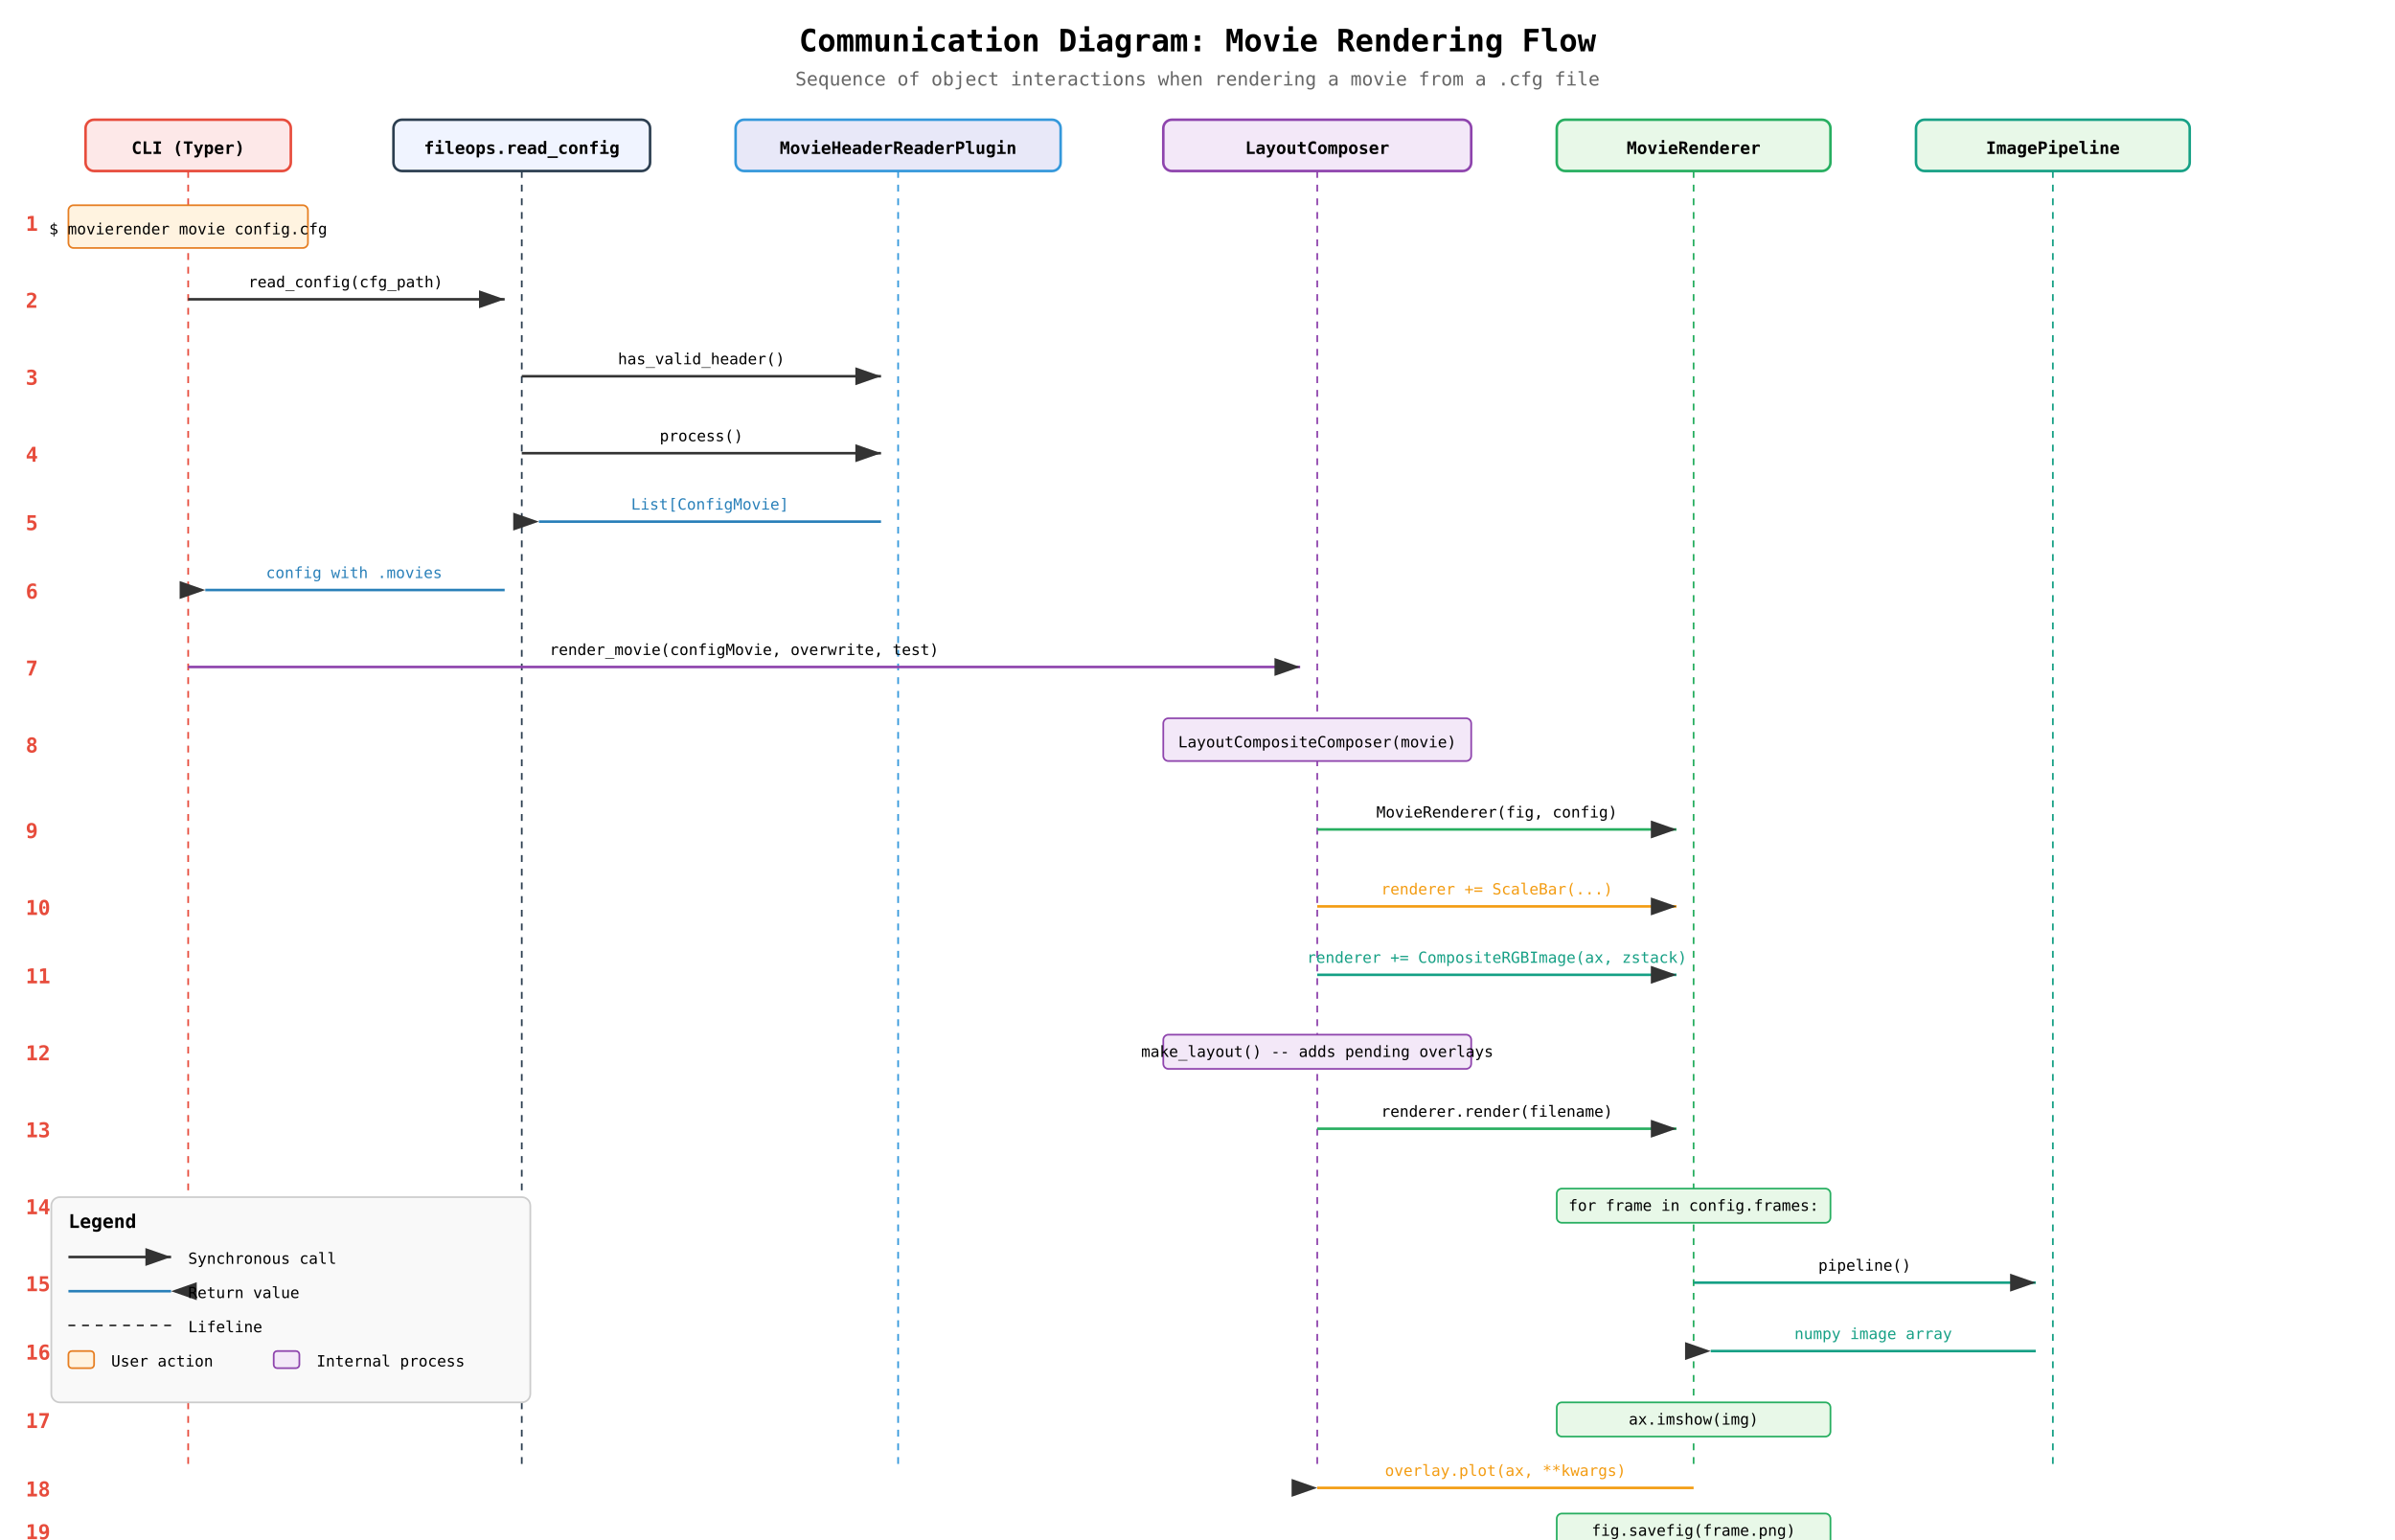
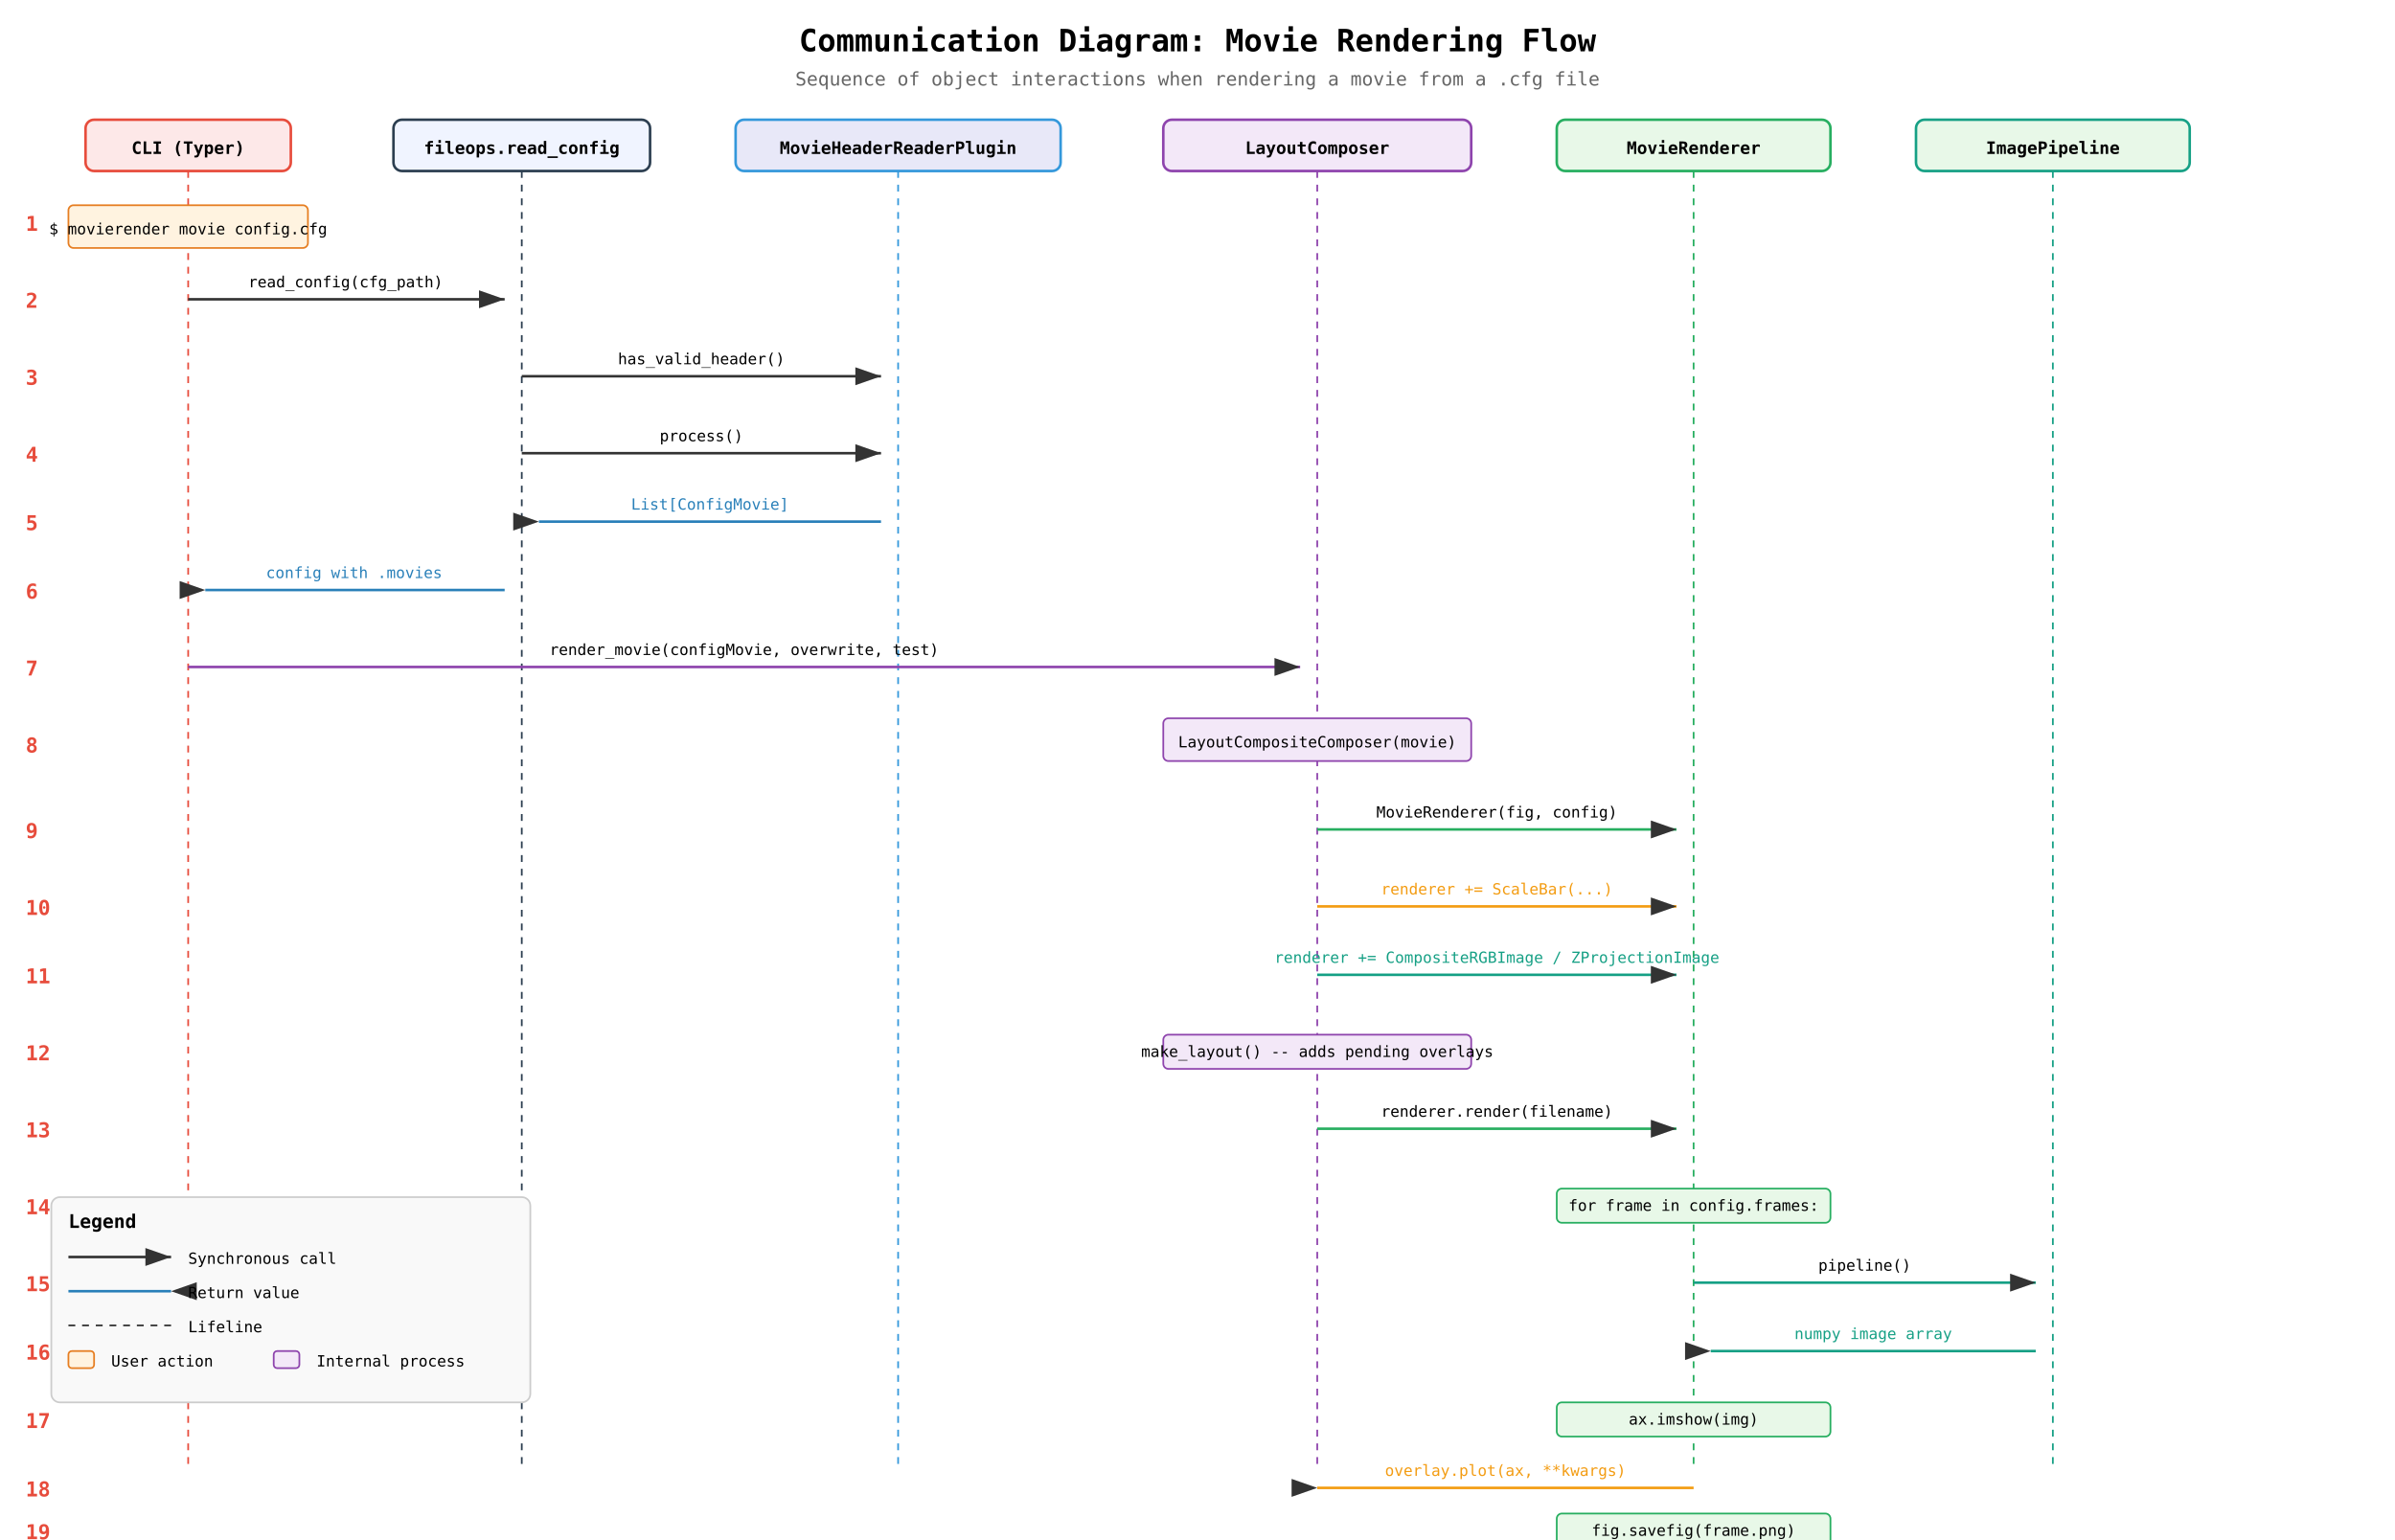
<svg xmlns="http://www.w3.org/2000/svg" viewBox="0 0 1400 900" font-family="monospace" font-size="12">
  <defs>
    <marker id="a3" markerWidth="10" markerHeight="7" refX="10" refY="3.5" orient="auto">
      <polygon points="0 0, 10 3.5, 0 7" fill="#333" />
    </marker>
    <marker id="a3r" markerWidth="10" markerHeight="7" refX="0" refY="3.5" orient="auto">
      <polygon points="10 0, 0 3.5, 10 7" fill="#333" />
    </marker>
  </defs>
  <text x="700" y="30" text-anchor="middle" font-size="18" font-weight="bold">Communication Diagram: Movie Rendering Flow</text>
  <text x="700" y="50" text-anchor="middle" font-size="11" fill="#666">Sequence of object interactions when rendering a movie from a .cfg file</text>
  <rect x="50" y="70" width="120" height="30" rx="5" fill="#fde8e8" stroke="#e74c3c" stroke-width="1.5" />
  <text x="110" y="90" text-anchor="middle" font-size="10" font-weight="bold">CLI (Typer)</text>
  <line x1="110" y1="100" x2="110" y2="860" stroke="#e74c3c" stroke-width="1" stroke-dasharray="4" />
  <rect x="230" y="70" width="150" height="30" rx="5" fill="#f0f4ff" stroke="#2c3e50" stroke-width="1.5" />
  <text x="305" y="90" text-anchor="middle" font-size="10" font-weight="bold">fileops.read_config</text>
  <line x1="305" y1="100" x2="305" y2="860" stroke="#2c3e50" stroke-width="1" stroke-dasharray="4" />
  <rect x="430" y="70" width="190" height="30" rx="5" fill="#e8e8f8" stroke="#3498db" stroke-width="1.5" />
  <text x="525" y="90" text-anchor="middle" font-size="10" font-weight="bold">MovieHeaderReaderPlugin</text>
  <line x1="525" y1="100" x2="525" y2="860" stroke="#3498db" stroke-width="1" stroke-dasharray="4" />
  <rect x="680" y="70" width="180" height="30" rx="5" fill="#f3e8f8" stroke="#8e44ad" stroke-width="1.5" />
  <text x="770" y="90" text-anchor="middle" font-size="10" font-weight="bold">LayoutComposer</text>
  <line x1="770" y1="100" x2="770" y2="860" stroke="#8e44ad" stroke-width="1" stroke-dasharray="4" />
  <rect x="910" y="70" width="160" height="30" rx="5" fill="#e8f8e8" stroke="#27ae60" stroke-width="1.5" />
  <text x="990" y="90" text-anchor="middle" font-size="10" font-weight="bold">MovieRenderer</text>
  <line x1="990" y1="100" x2="990" y2="860" stroke="#27ae60" stroke-width="1" stroke-dasharray="4" />
  <rect x="1120" y="70" width="160" height="30" rx="5" fill="#e8f8e8" stroke="#16a085" stroke-width="1.5" />
  <text x="1200" y="90" text-anchor="middle" font-size="10" font-weight="bold">ImagePipeline</text>
  <line x1="1200" y1="100" x2="1200" y2="860" stroke="#16a085" stroke-width="1" stroke-dasharray="4" />
  <text x="15" y="135" font-weight="bold" fill="#e74c3c">1</text>
  <rect x="40" y="120" width="140" height="25" rx="3" fill="#fff3e0" stroke="#e67e22" />
  <text x="110" y="137" text-anchor="middle" font-size="9">$ movierender movie config.cfg</text>
  <text x="15" y="180" font-weight="bold" fill="#e74c3c">2</text>
  <line x1="110" y1="175" x2="295" y2="175" stroke="#333" stroke-width="1.5" marker-end="url(#a3)" />
  <text x="202" y="168" text-anchor="middle" font-size="9">read_config(cfg_path)</text>
  <text x="15" y="225" font-weight="bold" fill="#e74c3c">3</text>
  <line x1="305" y1="220" x2="515" y2="220" stroke="#333" stroke-width="1.5" marker-end="url(#a3)" />
  <text x="410" y="213" text-anchor="middle" font-size="9">has_valid_header()</text>
  <text x="15" y="270" font-weight="bold" fill="#e74c3c">4</text>
  <line x1="305" y1="265" x2="515" y2="265" stroke="#333" stroke-width="1.5" marker-end="url(#a3)" />
  <text x="410" y="258" text-anchor="middle" font-size="9">process()</text>
  <text x="15" y="310" font-weight="bold" fill="#e74c3c">5</text>
  <line x1="515" y1="305" x2="315" y2="305" stroke="#2980b9" stroke-width="1.5" marker-end="url(#a3r)" />
  <text x="415" y="298" text-anchor="middle" font-size="9" fill="#2980b9">List[ConfigMovie]</text>
  <text x="15" y="350" font-weight="bold" fill="#e74c3c">6</text>
  <line x1="295" y1="345" x2="120" y2="345" stroke="#2980b9" stroke-width="1.5" marker-end="url(#a3r)" />
  <text x="207" y="338" text-anchor="middle" font-size="9" fill="#2980b9">config with .movies</text>
  <text x="15" y="395" font-weight="bold" fill="#e74c3c">7</text>
  <line x1="110" y1="390" x2="760" y2="390" stroke="#8e44ad" stroke-width="1.5" marker-end="url(#a3)" />
  <text x="435" y="383" text-anchor="middle" font-size="9">render_movie(configMovie, overwrite, test)</text>
  <text x="15" y="440" font-weight="bold" fill="#e74c3c">8</text>
  <rect x="680" y="420" width="180" height="25" rx="3" fill="#f3e8f8" stroke="#8e44ad" />
  <text x="770" y="437" text-anchor="middle" font-size="9">LayoutCompositeComposer(movie)</text>
  <text x="15" y="490" font-weight="bold" fill="#e74c3c">9</text>
  <line x1="770" y1="485" x2="980" y2="485" stroke="#27ae60" stroke-width="1.5" marker-end="url(#a3)" />
  <text x="875" y="478" text-anchor="middle" font-size="9">MovieRenderer(fig, config)</text>
  <text x="15" y="535" font-weight="bold" fill="#e74c3c">10</text>
  <line x1="770" y1="530" x2="980" y2="530" stroke="#f39c12" stroke-width="1.5" marker-end="url(#a3)" />
  <text x="875" y="523" text-anchor="middle" font-size="9" fill="#f39c12">renderer += ScaleBar(...)</text>
  <text x="15" y="575" font-weight="bold" fill="#e74c3c">11</text>
  <line x1="770" y1="570" x2="980" y2="570" stroke="#16a085" stroke-width="1.5" marker-end="url(#a3)" />
-   <text x="875" y="563" text-anchor="middle" font-size="9" fill="#16a085">renderer += CompositeRGBImage(ax, zstack)</text>
+   <text x="875" y="563" text-anchor="middle" font-size="9" fill="#16a085">renderer += CompositeRGBImage / ZProjectionImage</text>
  <text x="15" y="620" font-weight="bold" fill="#e74c3c">12</text>
  <rect x="680" y="605" width="180" height="20" rx="3" fill="#f3e8f8" stroke="#8e44ad" />
  <text x="770" y="618" text-anchor="middle" font-size="9">make_layout() -- adds pending overlays</text>
  <text x="15" y="665" font-weight="bold" fill="#e74c3c">13</text>
  <line x1="770" y1="660" x2="980" y2="660" stroke="#27ae60" stroke-width="1.5" marker-end="url(#a3)" />
  <text x="875" y="653" text-anchor="middle" font-size="9">renderer.render(filename)</text>
  <text x="15" y="710" font-weight="bold" fill="#e74c3c">14</text>
  <rect x="910" y="695" width="160" height="20" rx="3" fill="#e8f8e8" stroke="#27ae60" />
  <text x="990" y="708" text-anchor="middle" font-size="9">for frame in config.frames:</text>
  <text x="15" y="755" font-weight="bold" fill="#e74c3c">15</text>
  <line x1="990" y1="750" x2="1190" y2="750" stroke="#16a085" stroke-width="1.5" marker-end="url(#a3)" />
  <text x="1090" y="743" text-anchor="middle" font-size="9">pipeline()</text>
  <text x="15" y="795" font-weight="bold" fill="#e74c3c">16</text>
  <line x1="1190" y1="790" x2="1000" y2="790" stroke="#16a085" stroke-width="1.5" marker-end="url(#a3r)" />
  <text x="1095" y="783" text-anchor="middle" font-size="9" fill="#16a085">numpy image array</text>
  <text x="15" y="835" font-weight="bold" fill="#e74c3c">17</text>
  <rect x="910" y="820" width="160" height="20" rx="3" fill="#e8f8e8" stroke="#27ae60" />
  <text x="990" y="833" text-anchor="middle" font-size="9">ax.imshow(img)</text>
  <text x="15" y="875" font-weight="bold" fill="#e74c3c">18</text>
  <line x1="990" y1="870" x2="770" y2="870" stroke="#f39c12" stroke-width="1.5" marker-end="url(#a3r)" />
  <text x="880" y="863" text-anchor="middle" font-size="9" fill="#f39c12">overlay.plot(ax, **kwargs)</text>
  <text x="15" y="900" font-weight="bold" fill="#e74c3c">19</text>
  <rect x="910" y="885" width="160" height="20" rx="3" fill="#e8f8e8" stroke="#27ae60" />
  <text x="990" y="898" text-anchor="middle" font-size="9">fig.savefig(frame.png)</text>
  <text x="15" y="935" font-weight="bold" fill="#e74c3c">20</text>
  <rect x="910" y="920" width="160" height="20" rx="3" fill="#e8f8e8" stroke="#27ae60" />
  <text x="990" y="933" text-anchor="middle" font-size="9">mpy.VideoClip --&gt; .mp4</text>
  <rect x="30" y="700" width="280" height="120" rx="5" fill="#f9f9f9" stroke="#ccc" stroke-width="1" />
  <text x="40" y="718" font-weight="bold" font-size="11">Legend</text>
  <line x1="40" y1="735" x2="100" y2="735" stroke="#333" stroke-width="1.5" marker-end="url(#a3)" />
  <text x="110" y="739" font-size="9">Synchronous call</text>
  <line x1="40" y1="755" x2="100" y2="755" stroke="#2980b9" stroke-width="1.5" marker-end="url(#a3r)" />
  <text x="110" y="759" font-size="9">Return value</text>
  <line x1="40" y1="775" x2="100" y2="775" stroke="#333" stroke-width="1" stroke-dasharray="4" />
  <text x="110" y="779" font-size="9">Lifeline</text>
  <rect x="40" y="790" width="15" height="10" rx="2" fill="#fff3e0" stroke="#e67e22" />
  <text x="65" y="799" font-size="9">User action</text>
  <rect x="160" y="790" width="15" height="10" rx="2" fill="#f3e8f8" stroke="#8e44ad" />
  <text x="185" y="799" font-size="9">Internal process</text>
</svg>
